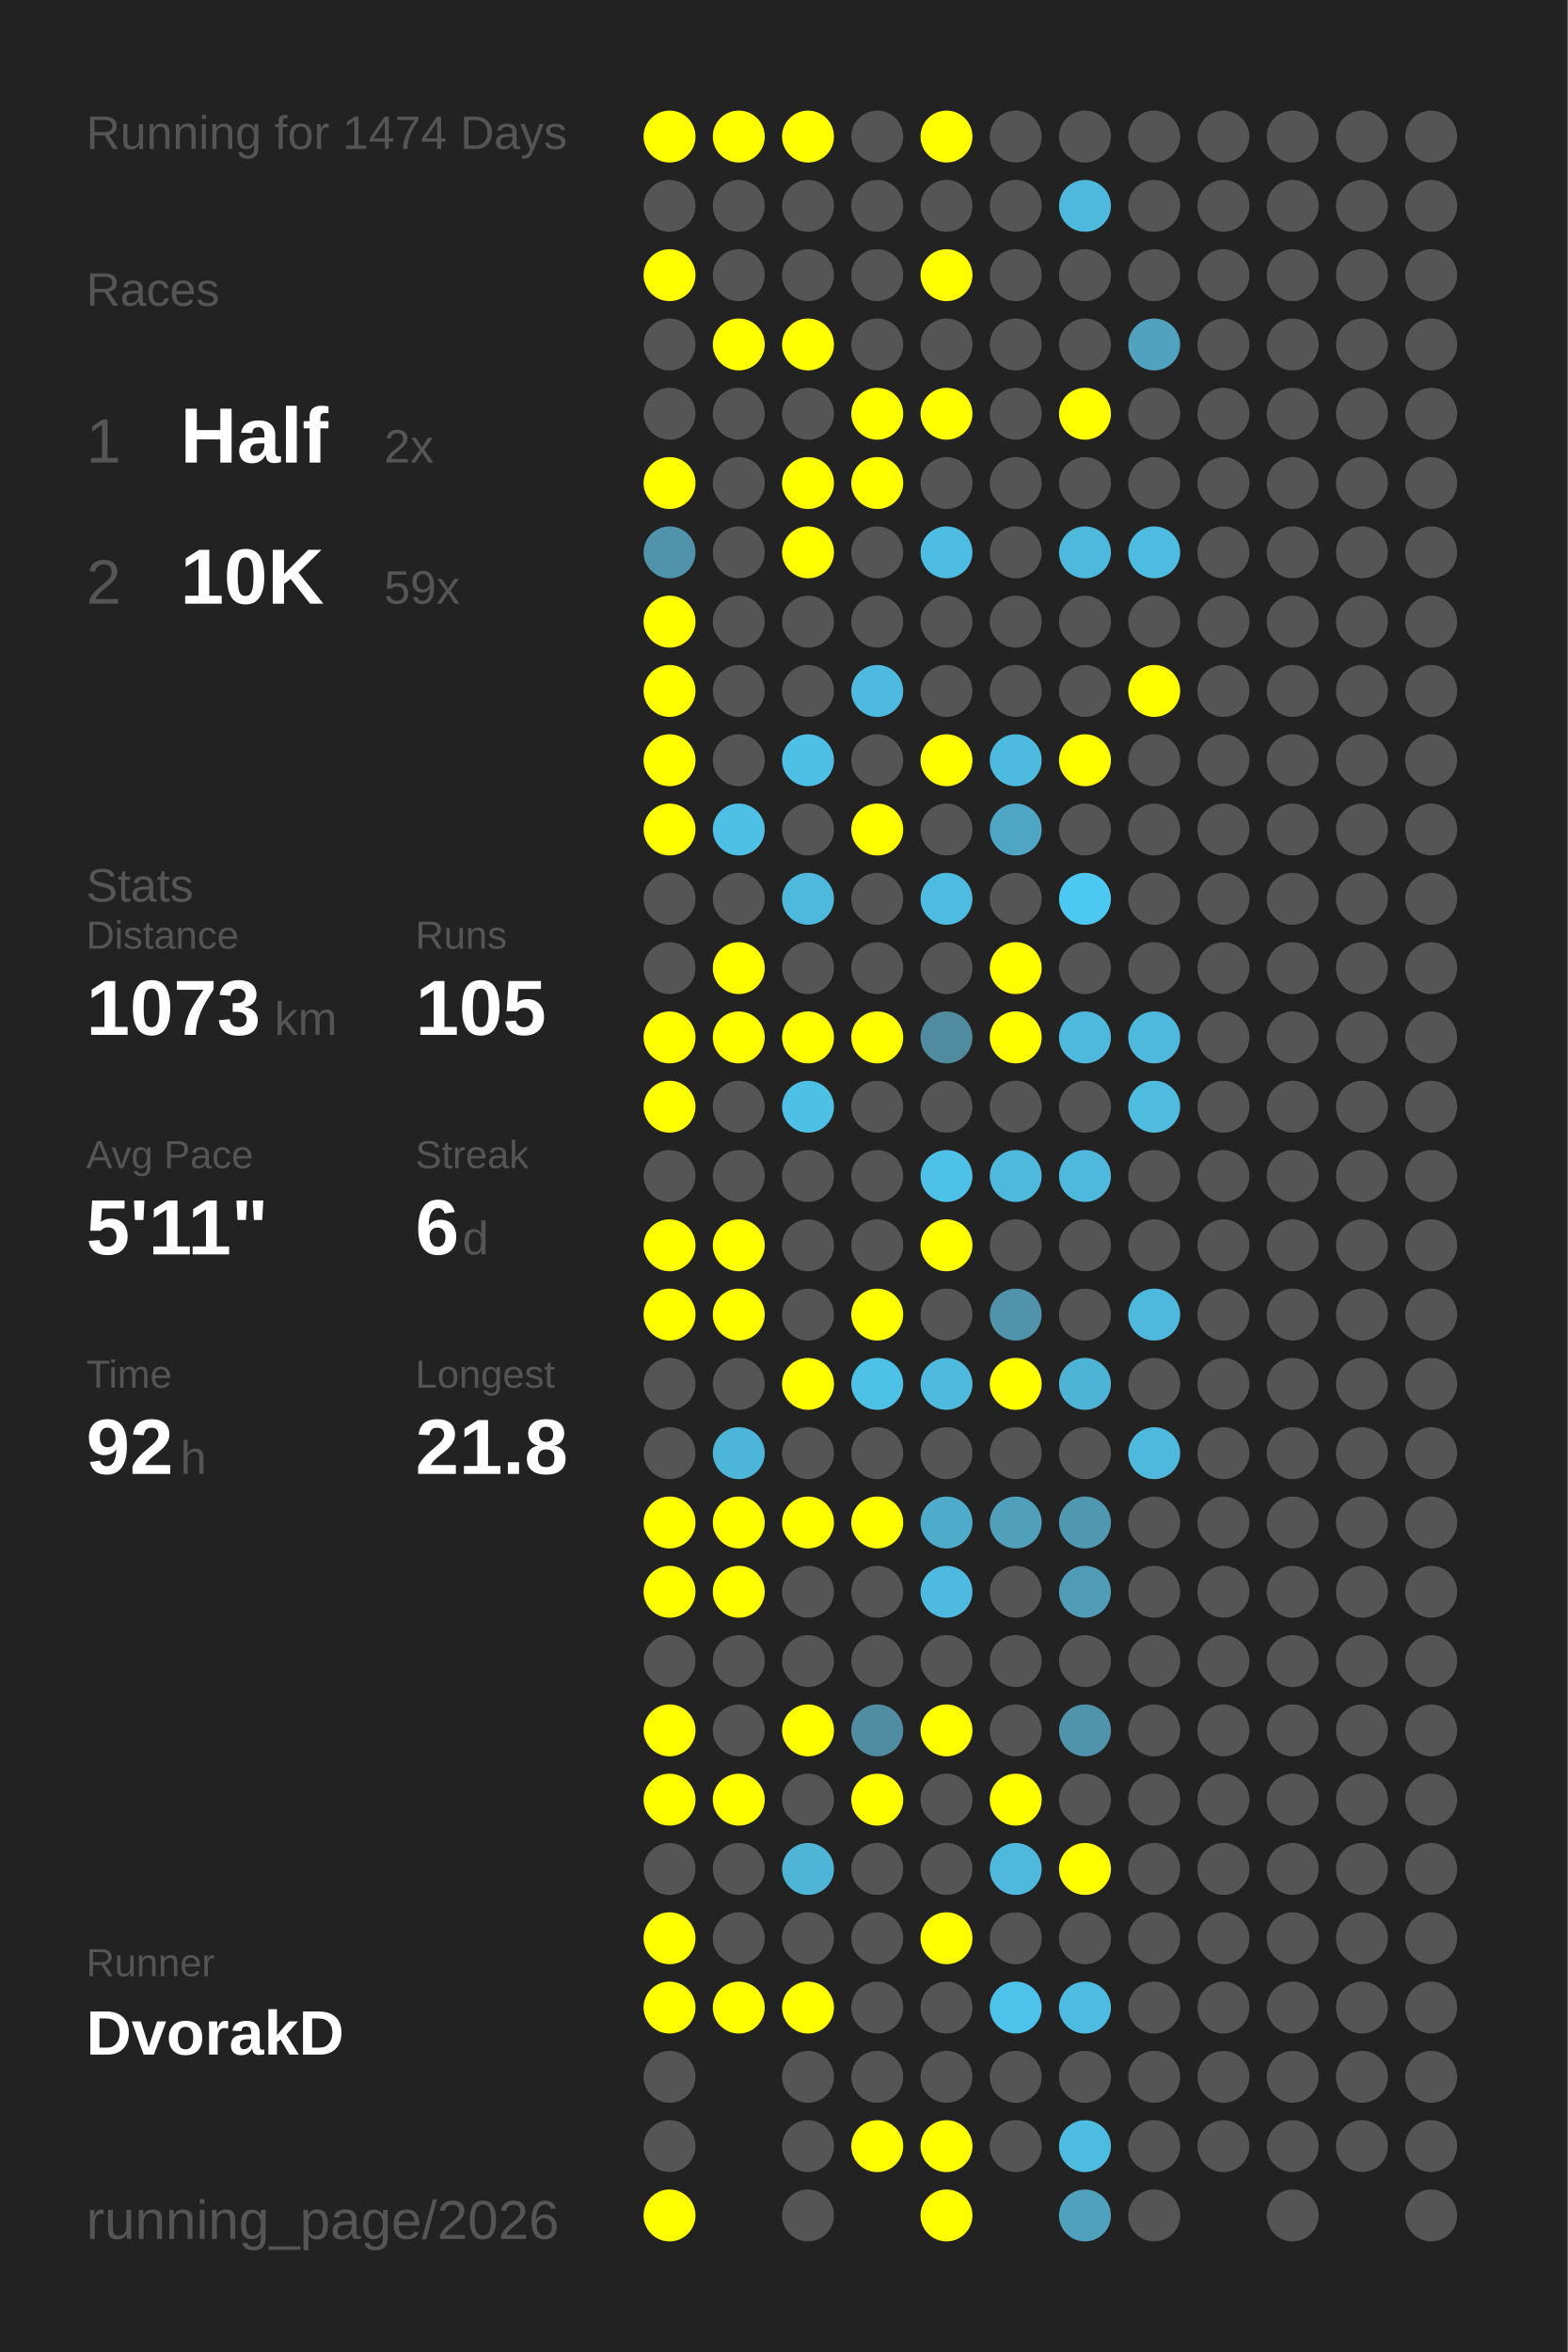
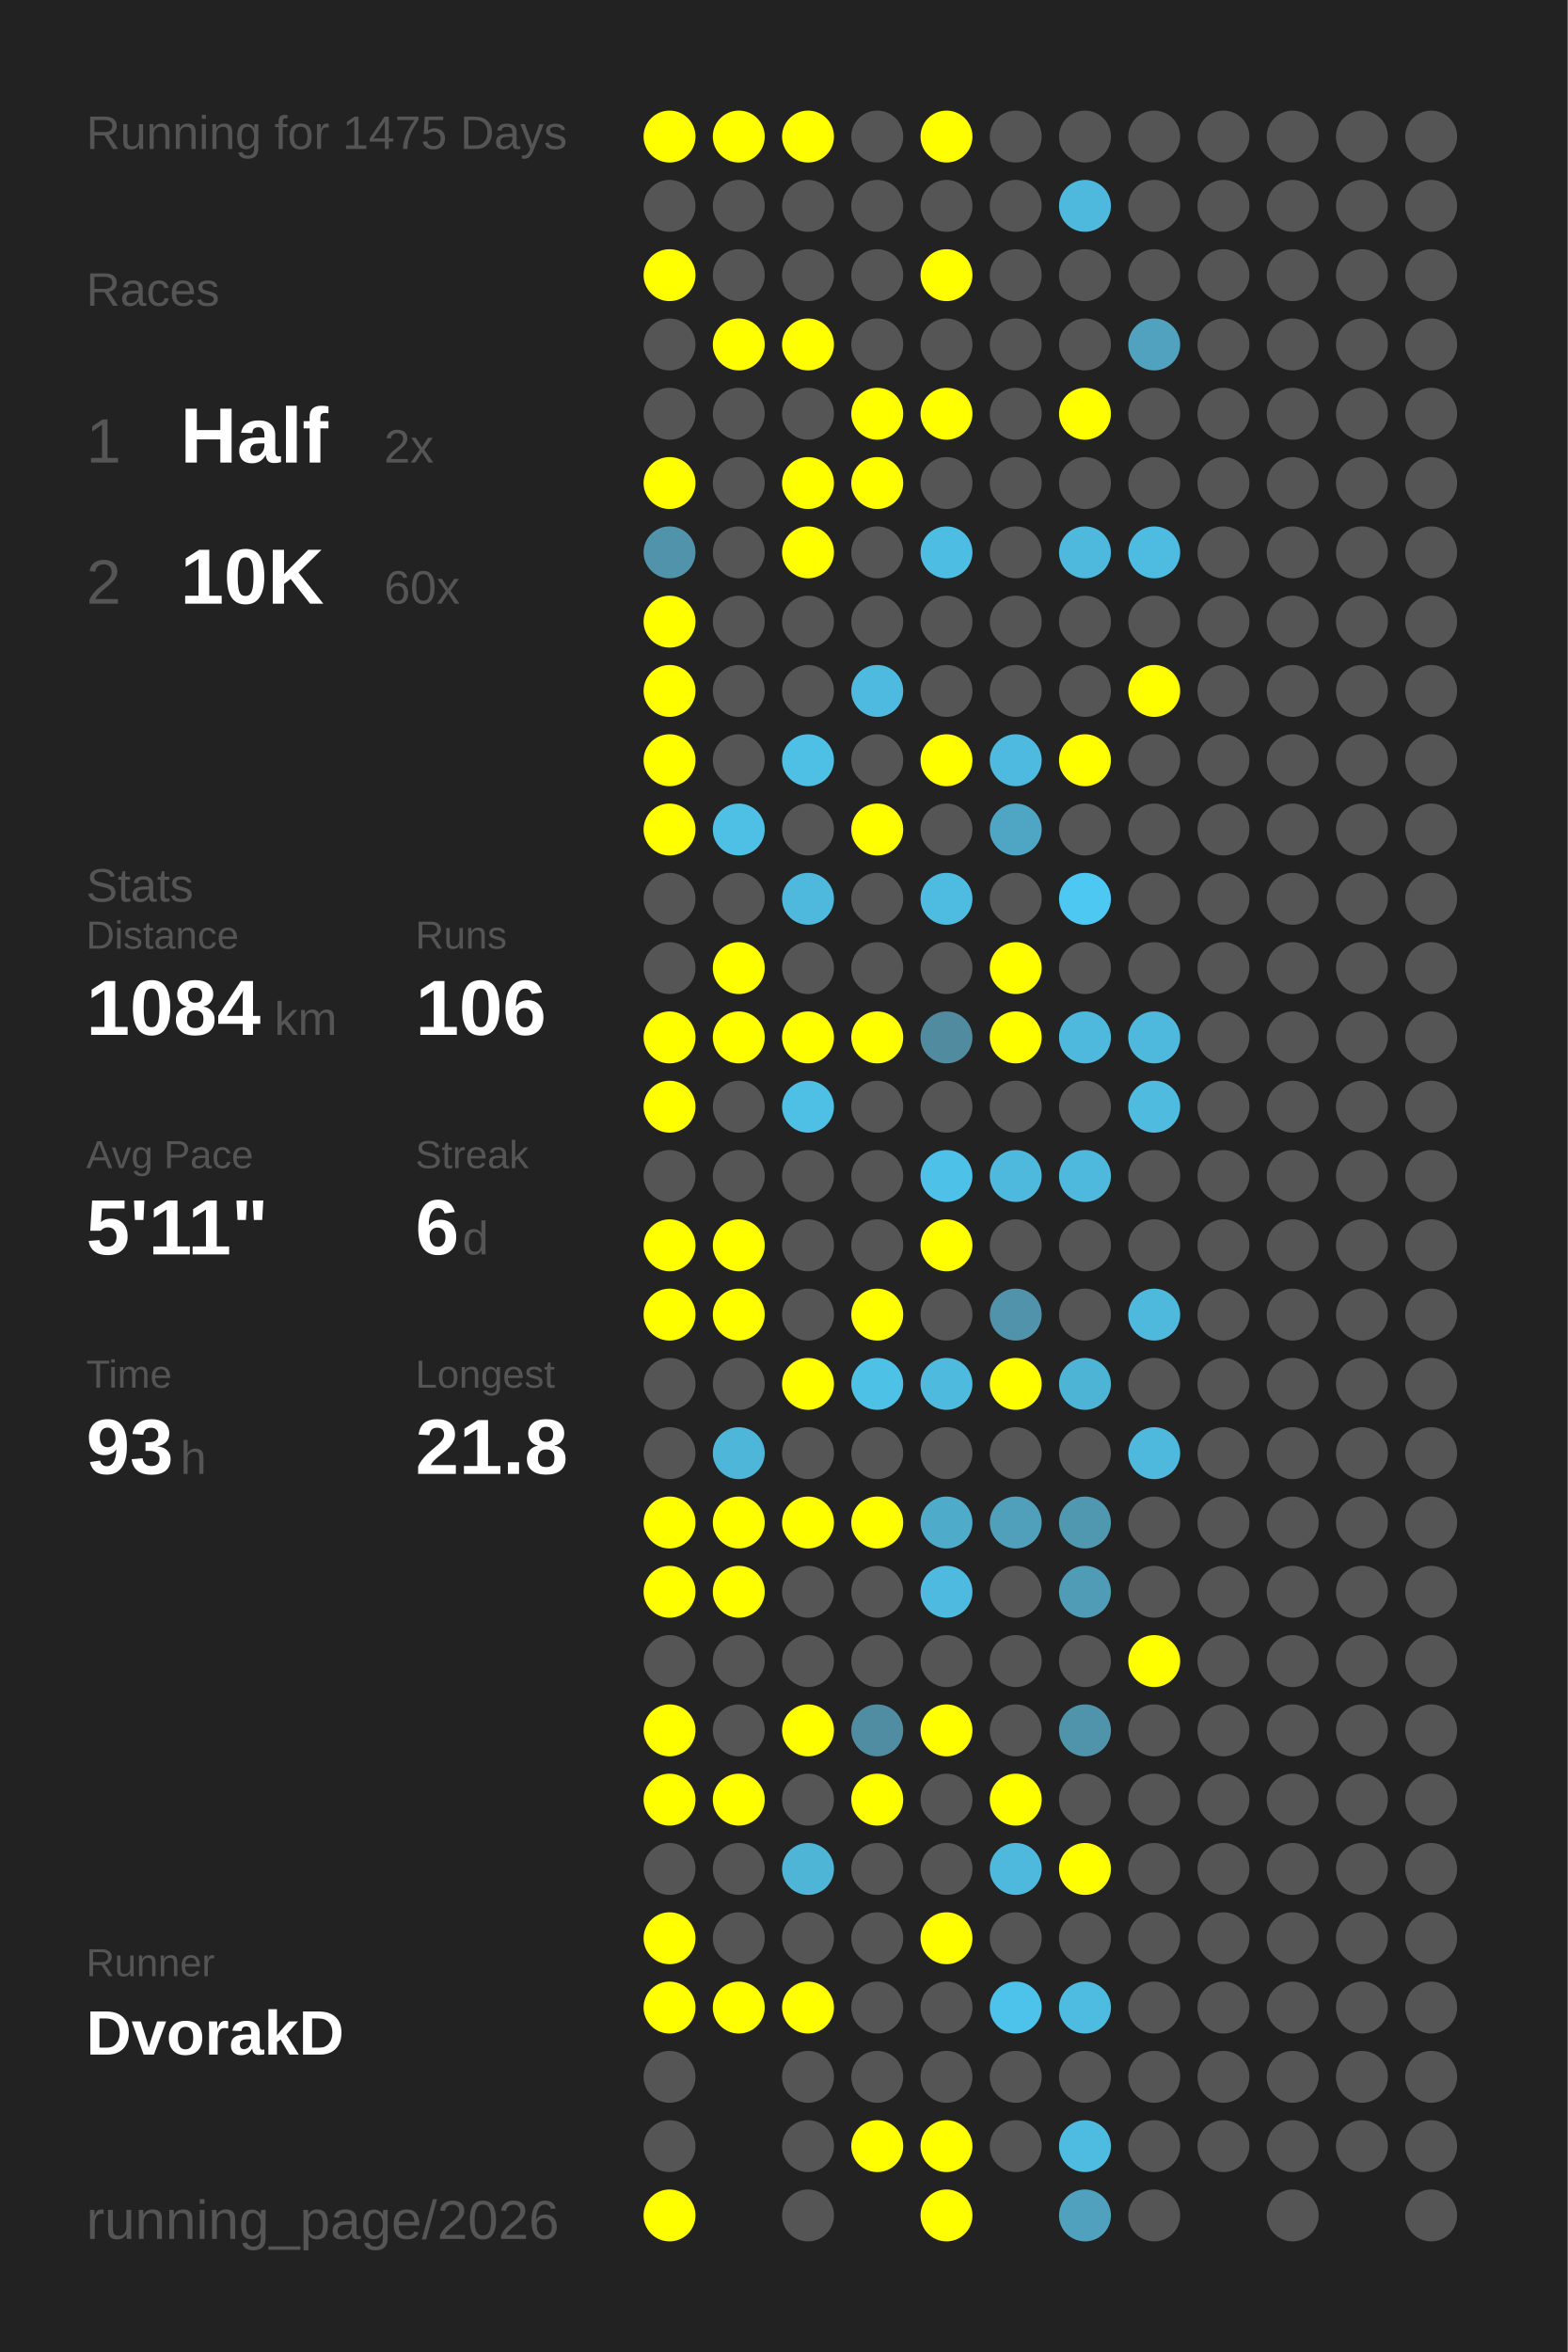
<svg xmlns="http://www.w3.org/2000/svg" baseProfile="full" height="300mm" version="1.1" viewBox="0,0,200,300" width="200mm">
  <defs />
  <rect fill="#222222" height="300" width="200" x="0" y="0" />
-   <text fill="#555555" style="font-size:6px; font-family:Arial;" x="11" y="19">Running for 1474 Days</text>
+   <text fill="#555555" style="font-size:6px; font-family:Arial;" x="11" y="19">Running for 1475 Days</text>
  <text fill="#555555" style="font-size:6px; font-family:Arial;" x="11" y="39">Races</text>
  <text fill="#555555" style="font-size:8px; font-family:Arial;" x="11" y="59">1</text>
  <text fill="#FFFFFF" style="font-size:10px; font-family:Arial; font-weight:bold;" x="23" y="59">Half</text>
  <text fill="#555555" style="font-size:6px; font-family:Arial;" x="49" y="59">2x</text>
  <text fill="#555555" style="font-size:8px; font-family:Arial;" x="11" y="77">2</text>
  <text fill="#FFFFFF" style="font-size:10px; font-family:Arial; font-weight:bold;" x="23" y="77">10K</text>
-   <text fill="#555555" style="font-size:6px; font-family:Arial;" x="49" y="77">59x</text>
+   <text fill="#555555" style="font-size:6px; font-family:Arial;" x="49" y="77">60x</text>
  <text fill="#555555" style="font-size:6px; font-family:Arial;" x="11" y="115">Stats</text>
  <text fill="#555555" style="font-size:5px; font-family:Arial;" x="11" y="121">Distance</text>
-   <text fill="#FFFFFF" style="font-size:10px; font-family:Arial; font-weight:bold;" x="11" y="132">1073</text>
+   <text fill="#FFFFFF" style="font-size:10px; font-family:Arial; font-weight:bold;" x="11" y="132">1084</text>
  <text fill="#555555" style="font-size:6px; font-family:Arial;" x="35" y="132">km</text>
  <text fill="#555555" style="font-size:5px; font-family:Arial;" x="53" y="121">Runs</text>
-   <text fill="#FFFFFF" style="font-size:10px; font-family:Arial; font-weight:bold;" x="53" y="132">105</text>
+   <text fill="#FFFFFF" style="font-size:10px; font-family:Arial; font-weight:bold;" x="53" y="132">106</text>
  <text fill="#555555" style="font-size:5px; font-family:Arial;" x="11" y="149">Avg Pace</text>
  <text fill="#FFFFFF" style="font-size:10px; font-family:Arial; font-weight:bold;" x="11" y="160">5'11"</text>
  <text fill="#555555" style="font-size:5px; font-family:Arial;" x="53" y="149">Streak</text>
  <text fill="#FFFFFF" style="font-size:10px; font-family:Arial; font-weight:bold;" x="53" y="160">6</text>
  <text fill="#555555" style="font-size:6px; font-family:Arial;" x="59" y="160">d</text>
  <text fill="#555555" style="font-size:5px; font-family:Arial;" x="11" y="177">Time</text>
-   <text fill="#FFFFFF" style="font-size:10px; font-family:Arial; font-weight:bold;" x="11" y="188">92</text>
+   <text fill="#FFFFFF" style="font-size:10px; font-family:Arial; font-weight:bold;" x="11" y="188">93</text>
  <text fill="#555555" style="font-size:6px; font-family:Arial;" x="23" y="188">h</text>
  <text fill="#555555" style="font-size:5px; font-family:Arial;" x="53" y="177">Longest</text>
  <text fill="#FFFFFF" style="font-size:10px; font-family:Arial; font-weight:bold;" x="53" y="188">21.8</text>
  <text fill="#555555" style="font-size:5px; font-family:Arial;" x="11" y="252.065">Runner</text>
  <text fill="#FFFFFF" style="font-size:8px; font-family:Arial; font-weight:bold;" x="11" y="262.065">DvorakD</text>
  <text fill="#555555" style="font-size:7px; font-family:Arial;" x="11" y="285.581">running_page/2026</text>
  <circle cx="85.417" cy="17.419" fill="#FFFF00" r="3.312" />
  <circle cx="85.417" cy="26.258" fill="#555555" r="3.312" />
  <circle cx="85.417" cy="35.097" fill="#FFFF00" r="3.312" />
  <circle cx="85.417" cy="43.935" fill="#555555" r="3.312" />
  <circle cx="85.417" cy="52.774" fill="#555555" r="3.312" />
  <circle cx="85.417" cy="61.613" fill="#FFFF00" r="3.312" />
  <circle cx="85.417" cy="70.452" fill="#5093aa" r="3.312" />
  <circle cx="85.417" cy="79.29" fill="#FFFF00" r="3.312" />
  <circle cx="85.417" cy="88.129" fill="#FFFF00" r="3.312" />
  <circle cx="85.417" cy="96.968" fill="#FFFF00" r="3.312" />
  <circle cx="85.417" cy="105.806" fill="#FFFF00" r="3.312" />
  <circle cx="85.417" cy="114.645" fill="#555555" r="3.312" />
  <circle cx="85.417" cy="123.484" fill="#555555" r="3.312" />
  <circle cx="85.417" cy="132.323" fill="#FFFF00" r="3.312" />
  <circle cx="85.417" cy="141.161" fill="#FFFF00" r="3.312" />
  <circle cx="85.417" cy="150" fill="#555555" r="3.312" />
  <circle cx="85.417" cy="158.839" fill="#FFFF00" r="3.312" />
  <circle cx="85.417" cy="167.677" fill="#FFFF00" r="3.312" />
  <circle cx="85.417" cy="176.516" fill="#555555" r="3.312" />
  <circle cx="85.417" cy="185.355" fill="#555555" r="3.312" />
  <circle cx="85.417" cy="194.194" fill="#FFFF00" r="3.312" />
  <circle cx="85.417" cy="203.032" fill="#FFFF00" r="3.312" />
  <circle cx="85.417" cy="211.871" fill="#555555" r="3.312" />
  <circle cx="85.417" cy="220.71" fill="#FFFF00" r="3.312" />
  <circle cx="85.417" cy="229.548" fill="#FFFF00" r="3.312" />
  <circle cx="85.417" cy="238.387" fill="#555555" r="3.312" />
  <circle cx="85.417" cy="247.226" fill="#FFFF00" r="3.312" />
  <circle cx="85.417" cy="256.065" fill="#FFFF00" r="3.312" />
  <circle cx="85.417" cy="264.903" fill="#555555" r="3.312" />
  <circle cx="85.417" cy="273.742" fill="#555555" r="3.312" />
  <circle cx="85.417" cy="282.581" fill="#FFFF00" r="3.312" />
  <circle cx="94.25" cy="17.419" fill="#FFFF00" r="3.312" />
  <circle cx="94.25" cy="26.258" fill="#555555" r="3.312" />
  <circle cx="94.25" cy="35.097" fill="#555555" r="3.312" />
  <circle cx="94.25" cy="43.935" fill="#FFFF00" r="3.312" />
  <circle cx="94.25" cy="52.774" fill="#555555" r="3.312" />
  <circle cx="94.25" cy="61.613" fill="#555555" r="3.312" />
  <circle cx="94.25" cy="70.452" fill="#555555" r="3.312" />
  <circle cx="94.25" cy="79.29" fill="#555555" r="3.312" />
  <circle cx="94.25" cy="88.129" fill="#555555" r="3.312" />
  <circle cx="94.25" cy="96.968" fill="#555555" r="3.312" />
  <circle cx="94.25" cy="105.806" fill="#4ebfe5" r="3.312" />
  <circle cx="94.25" cy="114.645" fill="#555555" r="3.312" />
  <circle cx="94.25" cy="123.484" fill="#FFFF00" r="3.312" />
  <circle cx="94.25" cy="132.323" fill="#FFFF00" r="3.312" />
  <circle cx="94.25" cy="141.161" fill="#555555" r="3.312" />
  <circle cx="94.25" cy="150" fill="#555555" r="3.312" />
  <circle cx="94.25" cy="158.839" fill="#FFFF00" r="3.312" />
  <circle cx="94.25" cy="167.677" fill="#FFFF00" r="3.312" />
  <circle cx="94.25" cy="176.516" fill="#555555" r="3.312" />
  <circle cx="94.25" cy="185.355" fill="#4eb6d9" r="3.312" />
  <circle cx="94.25" cy="194.194" fill="#FFFF00" r="3.312" />
  <circle cx="94.25" cy="203.032" fill="#FFFF00" r="3.312" />
  <circle cx="94.25" cy="211.871" fill="#555555" r="3.312" />
  <circle cx="94.25" cy="220.71" fill="#555555" r="3.312" />
  <circle cx="94.25" cy="229.548" fill="#FFFF00" r="3.312" />
  <circle cx="94.25" cy="238.387" fill="#555555" r="3.312" />
  <circle cx="94.25" cy="247.226" fill="#555555" r="3.312" />
  <circle cx="94.25" cy="256.065" fill="#FFFF00" r="3.312" />
  <circle cx="103.083" cy="17.419" fill="#FFFF00" r="3.312" />
  <circle cx="103.083" cy="26.258" fill="#555555" r="3.312" />
  <circle cx="103.083" cy="35.097" fill="#555555" r="3.312" />
  <circle cx="103.083" cy="43.935" fill="#FFFF00" r="3.312" />
  <circle cx="103.083" cy="52.774" fill="#555555" r="3.312" />
  <circle cx="103.083" cy="61.613" fill="#FFFF00" r="3.312" />
  <circle cx="103.083" cy="70.452" fill="#FFFF00" r="3.312" />
  <circle cx="103.083" cy="79.29" fill="#555555" r="3.312" />
  <circle cx="103.083" cy="88.129" fill="#555555" r="3.312" />
  <circle cx="103.083" cy="96.968" fill="#4ebfe5" r="3.312" />
  <circle cx="103.083" cy="105.806" fill="#555555" r="3.312" />
  <circle cx="103.083" cy="114.645" fill="#4eb9dd" r="3.312" />
  <circle cx="103.083" cy="123.484" fill="#555555" r="3.312" />
  <circle cx="103.083" cy="132.323" fill="#FFFF00" r="3.312" />
  <circle cx="103.083" cy="141.161" fill="#4ebfe5" r="3.312" />
  <circle cx="103.083" cy="150" fill="#555555" r="3.312" />
  <circle cx="103.083" cy="158.839" fill="#555555" r="3.312" />
  <circle cx="103.083" cy="167.677" fill="#555555" r="3.312" />
  <circle cx="103.083" cy="176.516" fill="#FFFF00" r="3.312" />
  <circle cx="103.083" cy="185.355" fill="#555555" r="3.312" />
  <circle cx="103.083" cy="194.194" fill="#FFFF00" r="3.312" />
  <circle cx="103.083" cy="203.032" fill="#555555" r="3.312" />
  <circle cx="103.083" cy="211.871" fill="#555555" r="3.312" />
  <circle cx="103.083" cy="220.71" fill="#FFFF00" r="3.312" />
  <circle cx="103.083" cy="229.548" fill="#555555" r="3.312" />
  <circle cx="103.083" cy="238.387" fill="#4eb5d7" r="3.312" />
  <circle cx="103.083" cy="247.226" fill="#555555" r="3.312" />
  <circle cx="103.083" cy="256.065" fill="#FFFF00" r="3.312" />
  <circle cx="103.083" cy="264.903" fill="#555555" r="3.312" />
  <circle cx="103.083" cy="273.742" fill="#555555" r="3.312" />
  <circle cx="103.083" cy="282.581" fill="#555555" r="3.312" />
  <circle cx="111.917" cy="17.419" fill="#555555" r="3.312" />
  <circle cx="111.917" cy="26.258" fill="#555555" r="3.312" />
  <circle cx="111.917" cy="35.097" fill="#555555" r="3.312" />
  <circle cx="111.917" cy="43.935" fill="#555555" r="3.312" />
  <circle cx="111.917" cy="52.774" fill="#FFFF00" r="3.312" />
  <circle cx="111.917" cy="61.613" fill="#FFFF00" r="3.312" />
  <circle cx="111.917" cy="70.452" fill="#555555" r="3.312" />
  <circle cx="111.917" cy="79.29" fill="#555555" r="3.312" />
  <circle cx="111.917" cy="88.129" fill="#4ebadf" r="3.312" />
  <circle cx="111.917" cy="96.968" fill="#555555" r="3.312" />
  <circle cx="111.917" cy="105.806" fill="#FFFF00" r="3.312" />
  <circle cx="111.917" cy="114.645" fill="#555555" r="3.312" />
  <circle cx="111.917" cy="123.484" fill="#555555" r="3.312" />
  <circle cx="111.917" cy="132.323" fill="#FFFF00" r="3.312" />
  <circle cx="111.917" cy="141.161" fill="#555555" r="3.312" />
  <circle cx="111.917" cy="150" fill="#555555" r="3.312" />
  <circle cx="111.917" cy="158.839" fill="#555555" r="3.312" />
  <circle cx="111.917" cy="167.677" fill="#FFFF00" r="3.312" />
  <circle cx="111.917" cy="176.516" fill="#4ec1e7" r="3.312" />
  <circle cx="111.917" cy="185.355" fill="#555555" r="3.312" />
  <circle cx="111.917" cy="194.194" fill="#FFFF00" r="3.312" />
  <circle cx="111.917" cy="203.032" fill="#555555" r="3.312" />
  <circle cx="111.917" cy="211.871" fill="#555555" r="3.312" />
  <circle cx="111.917" cy="220.71" fill="#518da2" r="3.312" />
  <circle cx="111.917" cy="229.548" fill="#FFFF00" r="3.312" />
  <circle cx="111.917" cy="238.387" fill="#555555" r="3.312" />
  <circle cx="111.917" cy="247.226" fill="#555555" r="3.312" />
  <circle cx="111.917" cy="256.065" fill="#555555" r="3.312" />
  <circle cx="111.917" cy="264.903" fill="#555555" r="3.312" />
  <circle cx="111.917" cy="273.742" fill="#FFFF00" r="3.312" />
  <circle cx="120.75" cy="17.419" fill="#FFFF00" r="3.312" />
  <circle cx="120.75" cy="26.258" fill="#555555" r="3.312" />
  <circle cx="120.75" cy="35.097" fill="#FFFF00" r="3.312" />
  <circle cx="120.75" cy="43.935" fill="#555555" r="3.312" />
  <circle cx="120.75" cy="52.774" fill="#FFFF00" r="3.312" />
  <circle cx="120.75" cy="61.613" fill="#555555" r="3.312" />
  <circle cx="120.75" cy="70.452" fill="#4ebde3" r="3.312" />
  <circle cx="120.75" cy="79.29" fill="#555555" r="3.312" />
  <circle cx="120.75" cy="88.129" fill="#555555" r="3.312" />
  <circle cx="120.75" cy="96.968" fill="#FFFF00" r="3.312" />
  <circle cx="120.75" cy="105.806" fill="#555555" r="3.312" />
  <circle cx="120.75" cy="114.645" fill="#4ebce1" r="3.312" />
  <circle cx="120.75" cy="123.484" fill="#555555" r="3.312" />
  <circle cx="120.75" cy="132.323" fill="#518b9f" r="3.312" />
  <circle cx="120.75" cy="141.161" fill="#555555" r="3.312" />
  <circle cx="120.75" cy="150" fill="#4ec1e9" r="3.312" />
  <circle cx="120.75" cy="158.839" fill="#FFFF00" r="3.312" />
  <circle cx="120.75" cy="167.677" fill="#555555" r="3.312" />
  <circle cx="120.75" cy="176.516" fill="#4ebade" r="3.312" />
  <circle cx="120.75" cy="185.355" fill="#555555" r="3.312" />
  <circle cx="120.75" cy="194.194" fill="#4fabca" r="3.312" />
  <circle cx="120.75" cy="203.032" fill="#4ebadf" r="3.312" />
  <circle cx="120.75" cy="211.871" fill="#555555" r="3.312" />
  <circle cx="120.75" cy="220.71" fill="#FFFF00" r="3.312" />
  <circle cx="120.75" cy="229.548" fill="#555555" r="3.312" />
  <circle cx="120.75" cy="238.387" fill="#555555" r="3.312" />
  <circle cx="120.75" cy="247.226" fill="#FFFF00" r="3.312" />
  <circle cx="120.75" cy="256.065" fill="#555555" r="3.312" />
  <circle cx="120.75" cy="264.903" fill="#555555" r="3.312" />
  <circle cx="120.75" cy="273.742" fill="#FFFF00" r="3.312" />
  <circle cx="120.75" cy="282.581" fill="#FFFF00" r="3.312" />
  <circle cx="129.583" cy="17.419" fill="#555555" r="3.312" />
  <circle cx="129.583" cy="26.258" fill="#555555" r="3.312" />
  <circle cx="129.583" cy="35.097" fill="#555555" r="3.312" />
  <circle cx="129.583" cy="43.935" fill="#555555" r="3.312" />
  <circle cx="129.583" cy="52.774" fill="#555555" r="3.312" />
  <circle cx="129.583" cy="61.613" fill="#555555" r="3.312" />
  <circle cx="129.583" cy="70.452" fill="#555555" r="3.312" />
  <circle cx="129.583" cy="79.29" fill="#555555" r="3.312" />
  <circle cx="129.583" cy="88.129" fill="#555555" r="3.312" />
  <circle cx="129.583" cy="96.968" fill="#4ebadf" r="3.312" />
  <circle cx="129.583" cy="105.806" fill="#4fa6c4" r="3.312" />
  <circle cx="129.583" cy="114.645" fill="#555555" r="3.312" />
  <circle cx="129.583" cy="123.484" fill="#FFFF00" r="3.312" />
  <circle cx="129.583" cy="132.323" fill="#FFFF00" r="3.312" />
  <circle cx="129.583" cy="141.161" fill="#555555" r="3.312" />
  <circle cx="129.583" cy="150" fill="#4eb9dd" r="3.312" />
  <circle cx="129.583" cy="158.839" fill="#555555" r="3.312" />
  <circle cx="129.583" cy="167.677" fill="#5093aa" r="3.312" />
  <circle cx="129.583" cy="176.516" fill="#FFFF00" r="3.312" />
  <circle cx="129.583" cy="185.355" fill="#555555" r="3.312" />
  <circle cx="129.583" cy="194.194" fill="#50a0bb" r="3.312" />
  <circle cx="129.583" cy="203.032" fill="#555555" r="3.312" />
  <circle cx="129.583" cy="211.871" fill="#555555" r="3.312" />
  <circle cx="129.583" cy="220.71" fill="#555555" r="3.312" />
  <circle cx="129.583" cy="229.548" fill="#FFFF00" r="3.312" />
  <circle cx="129.583" cy="238.387" fill="#4eb9dd" r="3.312" />
  <circle cx="129.583" cy="247.226" fill="#555555" r="3.312" />
  <circle cx="129.583" cy="256.065" fill="#4dc2ea" r="3.312" />
  <circle cx="129.583" cy="264.903" fill="#555555" r="3.312" />
  <circle cx="129.583" cy="273.742" fill="#555555" r="3.312" />
  <circle cx="138.417" cy="17.419" fill="#555555" r="3.312" />
  <circle cx="138.417" cy="26.258" fill="#4eb9dd" r="3.312" />
  <circle cx="138.417" cy="35.097" fill="#555555" r="3.312" />
  <circle cx="138.417" cy="43.935" fill="#555555" r="3.312" />
  <circle cx="138.417" cy="52.774" fill="#FFFF00" r="3.312" />
  <circle cx="138.417" cy="61.613" fill="#555555" r="3.312" />
  <circle cx="138.417" cy="70.452" fill="#4eb9dd" r="3.312" />
  <circle cx="138.417" cy="79.29" fill="#555555" r="3.312" />
  <circle cx="138.417" cy="88.129" fill="#555555" r="3.312" />
  <circle cx="138.417" cy="96.968" fill="#FFFF00" r="3.312" />
  <circle cx="138.417" cy="105.806" fill="#555555" r="3.312" />
  <circle cx="138.417" cy="114.645" fill="#4dc8f2" r="3.312" />
  <circle cx="138.417" cy="123.484" fill="#555555" r="3.312" />
  <circle cx="138.417" cy="132.323" fill="#4eb9dd" r="3.312" />
  <circle cx="138.417" cy="141.161" fill="#555555" r="3.312" />
  <circle cx="138.417" cy="150" fill="#4eb9dd" r="3.312" />
  <circle cx="138.417" cy="158.839" fill="#555555" r="3.312" />
  <circle cx="138.417" cy="167.677" fill="#555555" r="3.312" />
  <circle cx="138.417" cy="176.516" fill="#4eb4d6" r="3.312" />
  <circle cx="138.417" cy="185.355" fill="#555555" r="3.312" />
  <circle cx="138.417" cy="194.194" fill="#5098b0" r="3.312" />
  <circle cx="138.417" cy="203.032" fill="#509bb5" r="3.312" />
  <circle cx="138.417" cy="211.871" fill="#555555" r="3.312" />
  <circle cx="138.417" cy="220.71" fill="#5094ab" r="3.312" />
  <circle cx="138.417" cy="229.548" fill="#555555" r="3.312" />
  <circle cx="138.417" cy="238.387" fill="#FFFF00" r="3.312" />
  <circle cx="138.417" cy="247.226" fill="#555555" r="3.312" />
  <circle cx="138.417" cy="256.065" fill="#4ebbe0" r="3.312" />
  <circle cx="138.417" cy="264.903" fill="#555555" r="3.312" />
  <circle cx="138.417" cy="273.742" fill="#4ebbe0" r="3.312" />
  <circle cx="138.417" cy="282.581" fill="#50a1bd" r="3.312" />
  <circle cx="147.25" cy="17.419" fill="#555555" r="3.312" />
  <circle cx="147.25" cy="26.258" fill="#555555" r="3.312" />
  <circle cx="147.25" cy="35.097" fill="#555555" r="3.312" />
  <circle cx="147.25" cy="43.935" fill="#50a2be" r="3.312" />
  <circle cx="147.25" cy="52.774" fill="#555555" r="3.312" />
  <circle cx="147.25" cy="61.613" fill="#555555" r="3.312" />
  <circle cx="147.25" cy="70.452" fill="#4ebce1" r="3.312" />
  <circle cx="147.25" cy="79.29" fill="#555555" r="3.312" />
  <circle cx="147.25" cy="88.129" fill="#FFFF00" r="3.312" />
  <circle cx="147.25" cy="96.968" fill="#555555" r="3.312" />
  <circle cx="147.25" cy="105.806" fill="#555555" r="3.312" />
  <circle cx="147.25" cy="114.645" fill="#555555" r="3.312" />
  <circle cx="147.25" cy="123.484" fill="#555555" r="3.312" />
  <circle cx="147.25" cy="132.323" fill="#4eb9dd" r="3.312" />
  <circle cx="147.25" cy="141.161" fill="#4ebbdf" r="3.312" />
  <circle cx="147.25" cy="150" fill="#555555" r="3.312" />
  <circle cx="147.25" cy="158.839" fill="#555555" r="3.312" />
  <circle cx="147.25" cy="167.677" fill="#4eb9dd" r="3.312" />
  <circle cx="147.25" cy="176.516" fill="#555555" r="3.312" />
  <circle cx="147.25" cy="185.355" fill="#4eb9dd" r="3.312" />
  <circle cx="147.25" cy="194.194" fill="#555555" r="3.312" />
  <circle cx="147.25" cy="203.032" fill="#555555" r="3.312" />
-   <circle cx="147.25" cy="211.871" fill="#555555" r="3.312" />
+   <circle cx="147.25" cy="211.871" fill="#FFFF00" r="3.312" />
  <circle cx="147.25" cy="220.71" fill="#555555" r="3.312" />
  <circle cx="147.25" cy="229.548" fill="#555555" r="3.312" />
  <circle cx="147.25" cy="238.387" fill="#555555" r="3.312" />
  <circle cx="147.25" cy="247.226" fill="#555555" r="3.312" />
  <circle cx="147.25" cy="256.065" fill="#555555" r="3.312" />
  <circle cx="147.25" cy="264.903" fill="#555555" r="3.312" />
  <circle cx="147.25" cy="273.742" fill="#555555" r="3.312" />
  <circle cx="147.25" cy="282.581" fill="#555555" r="3.312" />
  <circle cx="156.083" cy="17.419" fill="#555555" r="3.312" />
  <circle cx="156.083" cy="26.258" fill="#555555" r="3.312" />
  <circle cx="156.083" cy="35.097" fill="#555555" r="3.312" />
  <circle cx="156.083" cy="43.935" fill="#555555" r="3.312" />
  <circle cx="156.083" cy="52.774" fill="#555555" r="3.312" />
  <circle cx="156.083" cy="61.613" fill="#555555" r="3.312" />
  <circle cx="156.083" cy="70.452" fill="#555555" r="3.312" />
  <circle cx="156.083" cy="79.29" fill="#555555" r="3.312" />
  <circle cx="156.083" cy="88.129" fill="#555555" r="3.312" />
  <circle cx="156.083" cy="96.968" fill="#555555" r="3.312" />
  <circle cx="156.083" cy="105.806" fill="#555555" r="3.312" />
  <circle cx="156.083" cy="114.645" fill="#555555" r="3.312" />
  <circle cx="156.083" cy="123.484" fill="#555555" r="3.312" />
  <circle cx="156.083" cy="132.323" fill="#555555" r="3.312" />
  <circle cx="156.083" cy="141.161" fill="#555555" r="3.312" />
  <circle cx="156.083" cy="150" fill="#555555" r="3.312" />
  <circle cx="156.083" cy="158.839" fill="#555555" r="3.312" />
  <circle cx="156.083" cy="167.677" fill="#555555" r="3.312" />
  <circle cx="156.083" cy="176.516" fill="#555555" r="3.312" />
  <circle cx="156.083" cy="185.355" fill="#555555" r="3.312" />
  <circle cx="156.083" cy="194.194" fill="#555555" r="3.312" />
  <circle cx="156.083" cy="203.032" fill="#555555" r="3.312" />
  <circle cx="156.083" cy="211.871" fill="#555555" r="3.312" />
  <circle cx="156.083" cy="220.71" fill="#555555" r="3.312" />
  <circle cx="156.083" cy="229.548" fill="#555555" r="3.312" />
  <circle cx="156.083" cy="238.387" fill="#555555" r="3.312" />
  <circle cx="156.083" cy="247.226" fill="#555555" r="3.312" />
  <circle cx="156.083" cy="256.065" fill="#555555" r="3.312" />
  <circle cx="156.083" cy="264.903" fill="#555555" r="3.312" />
  <circle cx="156.083" cy="273.742" fill="#555555" r="3.312" />
  <circle cx="164.917" cy="17.419" fill="#555555" r="3.312" />
  <circle cx="164.917" cy="26.258" fill="#555555" r="3.312" />
  <circle cx="164.917" cy="35.097" fill="#555555" r="3.312" />
  <circle cx="164.917" cy="43.935" fill="#555555" r="3.312" />
  <circle cx="164.917" cy="52.774" fill="#555555" r="3.312" />
  <circle cx="164.917" cy="61.613" fill="#555555" r="3.312" />
  <circle cx="164.917" cy="70.452" fill="#555555" r="3.312" />
  <circle cx="164.917" cy="79.29" fill="#555555" r="3.312" />
  <circle cx="164.917" cy="88.129" fill="#555555" r="3.312" />
  <circle cx="164.917" cy="96.968" fill="#555555" r="3.312" />
  <circle cx="164.917" cy="105.806" fill="#555555" r="3.312" />
  <circle cx="164.917" cy="114.645" fill="#555555" r="3.312" />
  <circle cx="164.917" cy="123.484" fill="#555555" r="3.312" />
  <circle cx="164.917" cy="132.323" fill="#555555" r="3.312" />
  <circle cx="164.917" cy="141.161" fill="#555555" r="3.312" />
  <circle cx="164.917" cy="150" fill="#555555" r="3.312" />
  <circle cx="164.917" cy="158.839" fill="#555555" r="3.312" />
  <circle cx="164.917" cy="167.677" fill="#555555" r="3.312" />
  <circle cx="164.917" cy="176.516" fill="#555555" r="3.312" />
  <circle cx="164.917" cy="185.355" fill="#555555" r="3.312" />
  <circle cx="164.917" cy="194.194" fill="#555555" r="3.312" />
  <circle cx="164.917" cy="203.032" fill="#555555" r="3.312" />
  <circle cx="164.917" cy="211.871" fill="#555555" r="3.312" />
  <circle cx="164.917" cy="220.71" fill="#555555" r="3.312" />
  <circle cx="164.917" cy="229.548" fill="#555555" r="3.312" />
  <circle cx="164.917" cy="238.387" fill="#555555" r="3.312" />
  <circle cx="164.917" cy="247.226" fill="#555555" r="3.312" />
  <circle cx="164.917" cy="256.065" fill="#555555" r="3.312" />
  <circle cx="164.917" cy="264.903" fill="#555555" r="3.312" />
  <circle cx="164.917" cy="273.742" fill="#555555" r="3.312" />
  <circle cx="164.917" cy="282.581" fill="#555555" r="3.312" />
  <circle cx="173.75" cy="17.419" fill="#555555" r="3.312" />
  <circle cx="173.75" cy="26.258" fill="#555555" r="3.312" />
  <circle cx="173.75" cy="35.097" fill="#555555" r="3.312" />
  <circle cx="173.75" cy="43.935" fill="#555555" r="3.312" />
  <circle cx="173.75" cy="52.774" fill="#555555" r="3.312" />
  <circle cx="173.75" cy="61.613" fill="#555555" r="3.312" />
  <circle cx="173.75" cy="70.452" fill="#555555" r="3.312" />
  <circle cx="173.75" cy="79.29" fill="#555555" r="3.312" />
  <circle cx="173.75" cy="88.129" fill="#555555" r="3.312" />
  <circle cx="173.75" cy="96.968" fill="#555555" r="3.312" />
  <circle cx="173.75" cy="105.806" fill="#555555" r="3.312" />
  <circle cx="173.75" cy="114.645" fill="#555555" r="3.312" />
  <circle cx="173.75" cy="123.484" fill="#555555" r="3.312" />
  <circle cx="173.75" cy="132.323" fill="#555555" r="3.312" />
  <circle cx="173.75" cy="141.161" fill="#555555" r="3.312" />
  <circle cx="173.75" cy="150" fill="#555555" r="3.312" />
  <circle cx="173.75" cy="158.839" fill="#555555" r="3.312" />
  <circle cx="173.75" cy="167.677" fill="#555555" r="3.312" />
  <circle cx="173.75" cy="176.516" fill="#555555" r="3.312" />
  <circle cx="173.75" cy="185.355" fill="#555555" r="3.312" />
  <circle cx="173.75" cy="194.194" fill="#555555" r="3.312" />
  <circle cx="173.75" cy="203.032" fill="#555555" r="3.312" />
  <circle cx="173.75" cy="211.871" fill="#555555" r="3.312" />
  <circle cx="173.75" cy="220.71" fill="#555555" r="3.312" />
  <circle cx="173.75" cy="229.548" fill="#555555" r="3.312" />
  <circle cx="173.75" cy="238.387" fill="#555555" r="3.312" />
  <circle cx="173.75" cy="247.226" fill="#555555" r="3.312" />
  <circle cx="173.75" cy="256.065" fill="#555555" r="3.312" />
  <circle cx="173.75" cy="264.903" fill="#555555" r="3.312" />
  <circle cx="173.75" cy="273.742" fill="#555555" r="3.312" />
  <circle cx="182.583" cy="17.419" fill="#555555" r="3.312" />
  <circle cx="182.583" cy="26.258" fill="#555555" r="3.312" />
  <circle cx="182.583" cy="35.097" fill="#555555" r="3.312" />
  <circle cx="182.583" cy="43.935" fill="#555555" r="3.312" />
  <circle cx="182.583" cy="52.774" fill="#555555" r="3.312" />
  <circle cx="182.583" cy="61.613" fill="#555555" r="3.312" />
  <circle cx="182.583" cy="70.452" fill="#555555" r="3.312" />
  <circle cx="182.583" cy="79.29" fill="#555555" r="3.312" />
  <circle cx="182.583" cy="88.129" fill="#555555" r="3.312" />
  <circle cx="182.583" cy="96.968" fill="#555555" r="3.312" />
  <circle cx="182.583" cy="105.806" fill="#555555" r="3.312" />
  <circle cx="182.583" cy="114.645" fill="#555555" r="3.312" />
  <circle cx="182.583" cy="123.484" fill="#555555" r="3.312" />
  <circle cx="182.583" cy="132.323" fill="#555555" r="3.312" />
  <circle cx="182.583" cy="141.161" fill="#555555" r="3.312" />
  <circle cx="182.583" cy="150" fill="#555555" r="3.312" />
  <circle cx="182.583" cy="158.839" fill="#555555" r="3.312" />
  <circle cx="182.583" cy="167.677" fill="#555555" r="3.312" />
  <circle cx="182.583" cy="176.516" fill="#555555" r="3.312" />
  <circle cx="182.583" cy="185.355" fill="#555555" r="3.312" />
  <circle cx="182.583" cy="194.194" fill="#555555" r="3.312" />
  <circle cx="182.583" cy="203.032" fill="#555555" r="3.312" />
  <circle cx="182.583" cy="211.871" fill="#555555" r="3.312" />
  <circle cx="182.583" cy="220.71" fill="#555555" r="3.312" />
  <circle cx="182.583" cy="229.548" fill="#555555" r="3.312" />
  <circle cx="182.583" cy="238.387" fill="#555555" r="3.312" />
  <circle cx="182.583" cy="247.226" fill="#555555" r="3.312" />
  <circle cx="182.583" cy="256.065" fill="#555555" r="3.312" />
  <circle cx="182.583" cy="264.903" fill="#555555" r="3.312" />
  <circle cx="182.583" cy="273.742" fill="#555555" r="3.312" />
  <circle cx="182.583" cy="282.581" fill="#555555" r="3.312" />
</svg>
